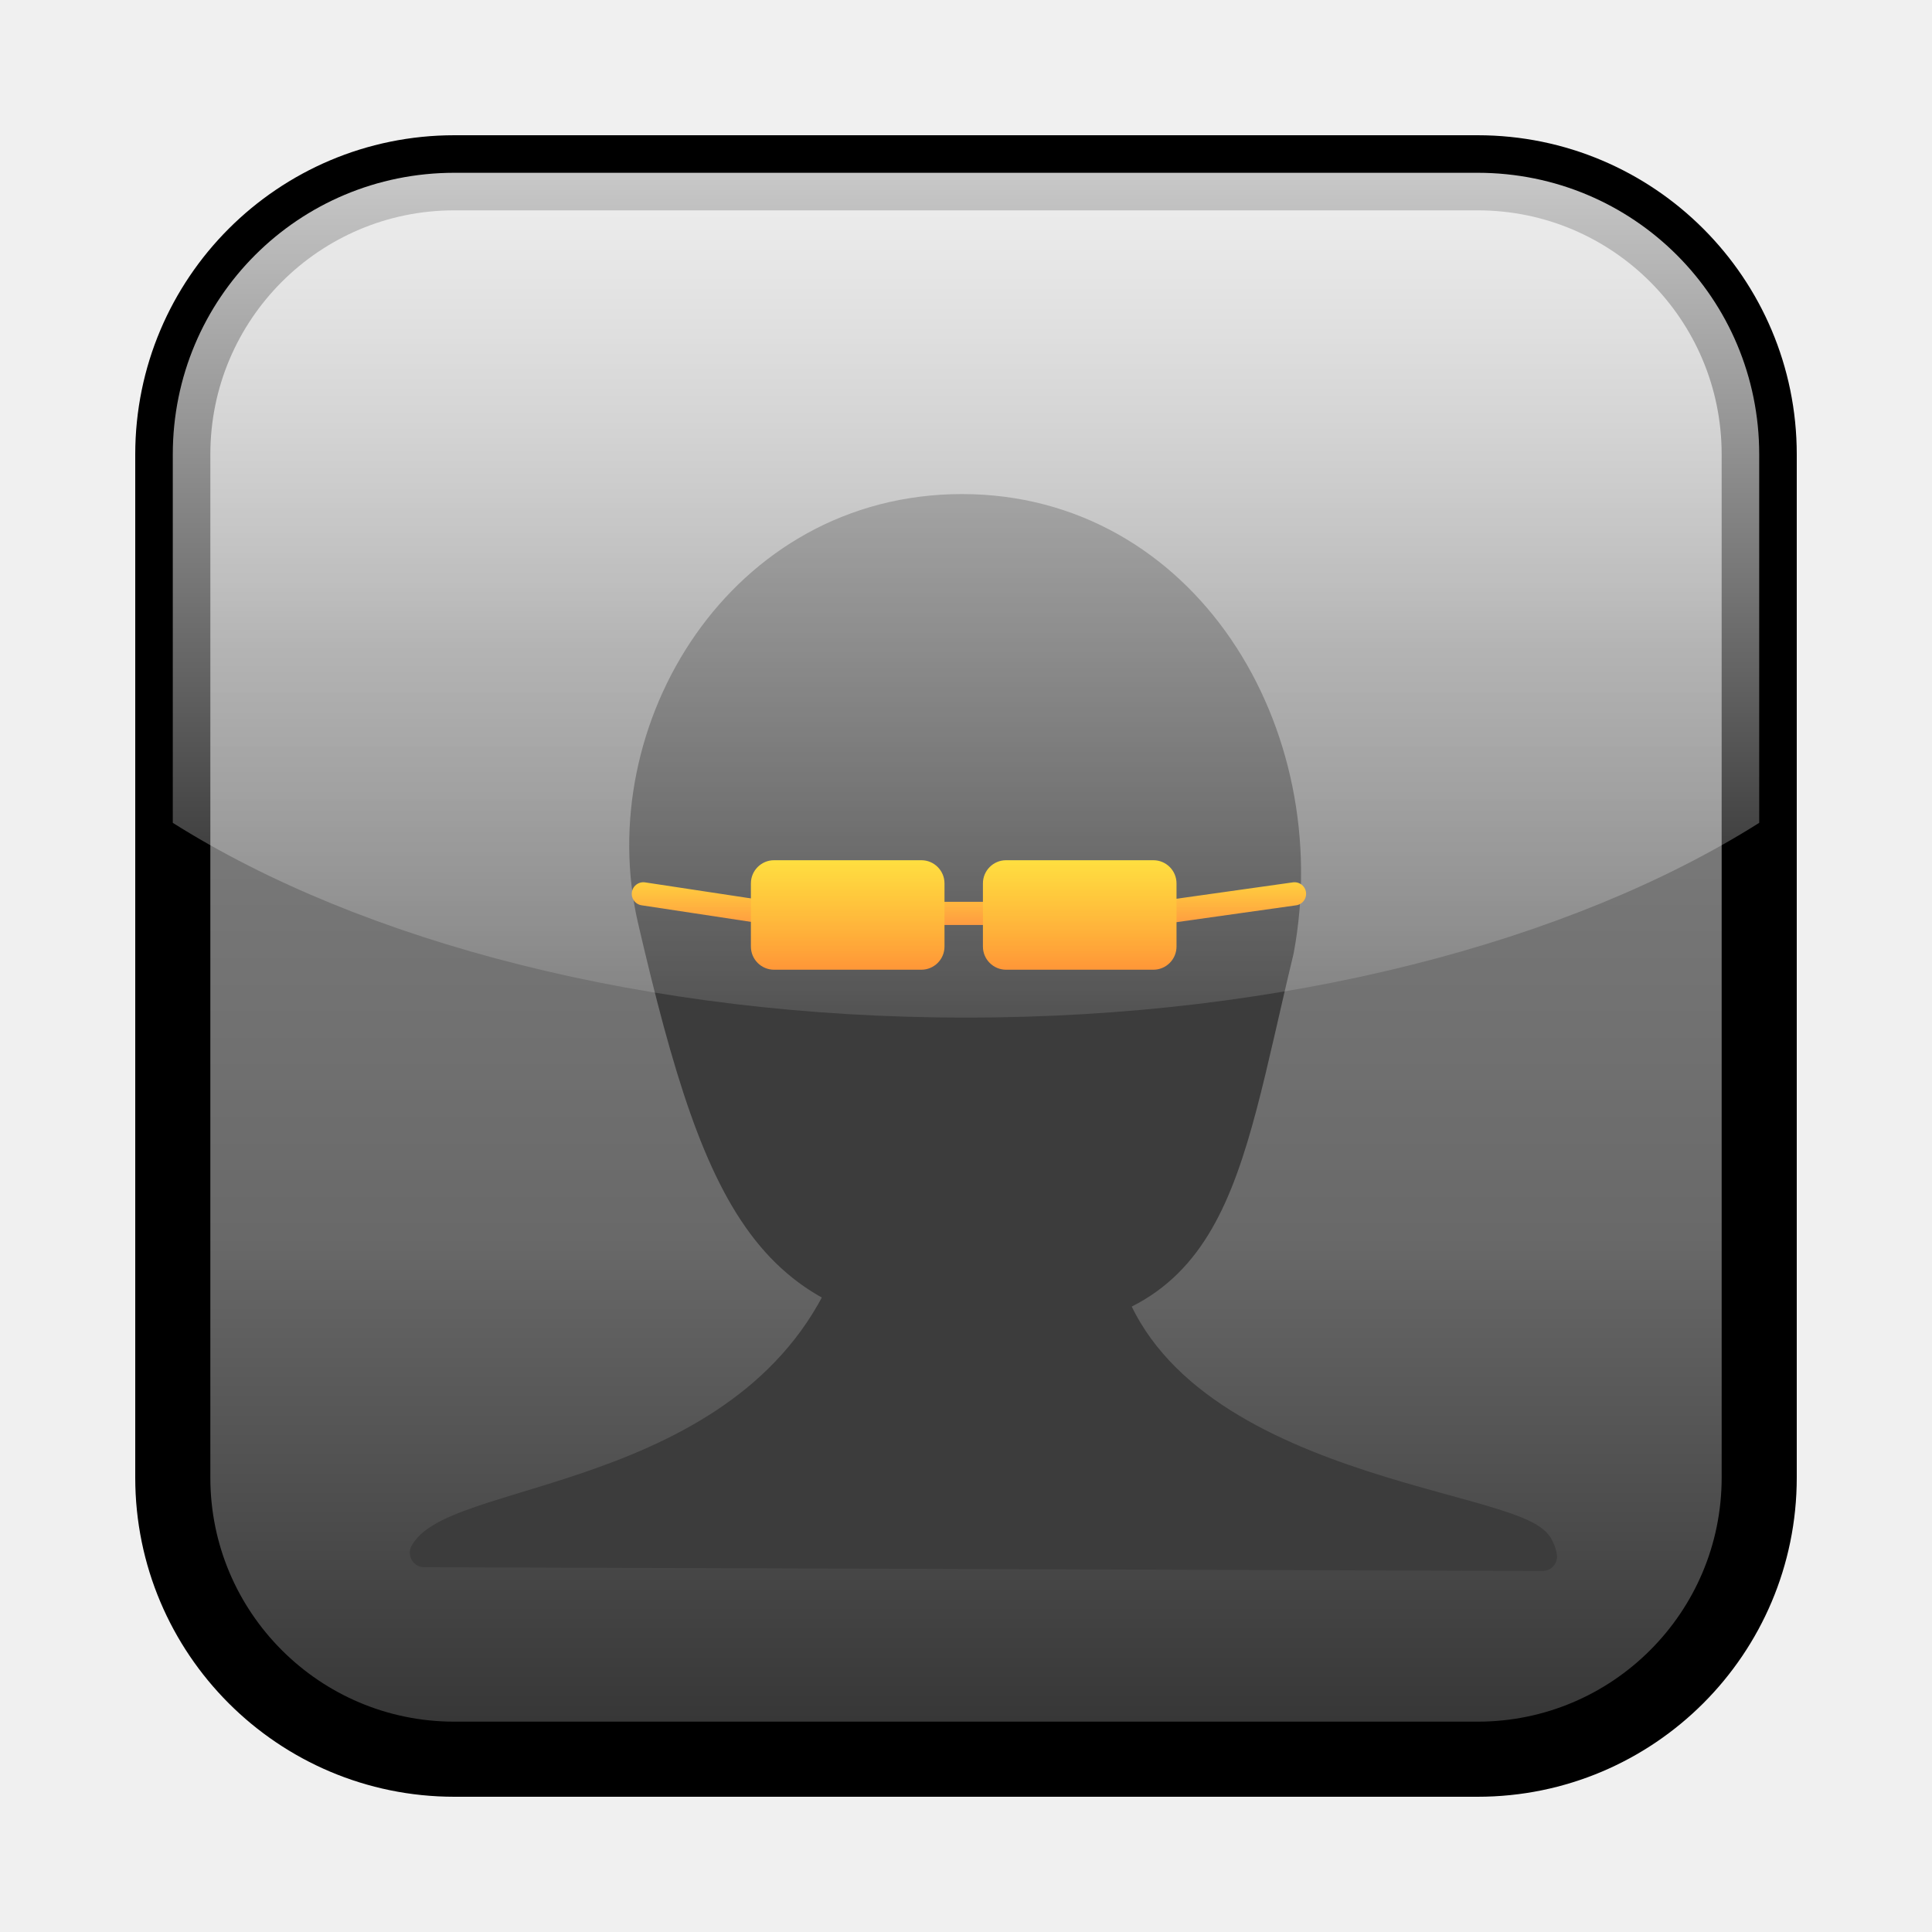
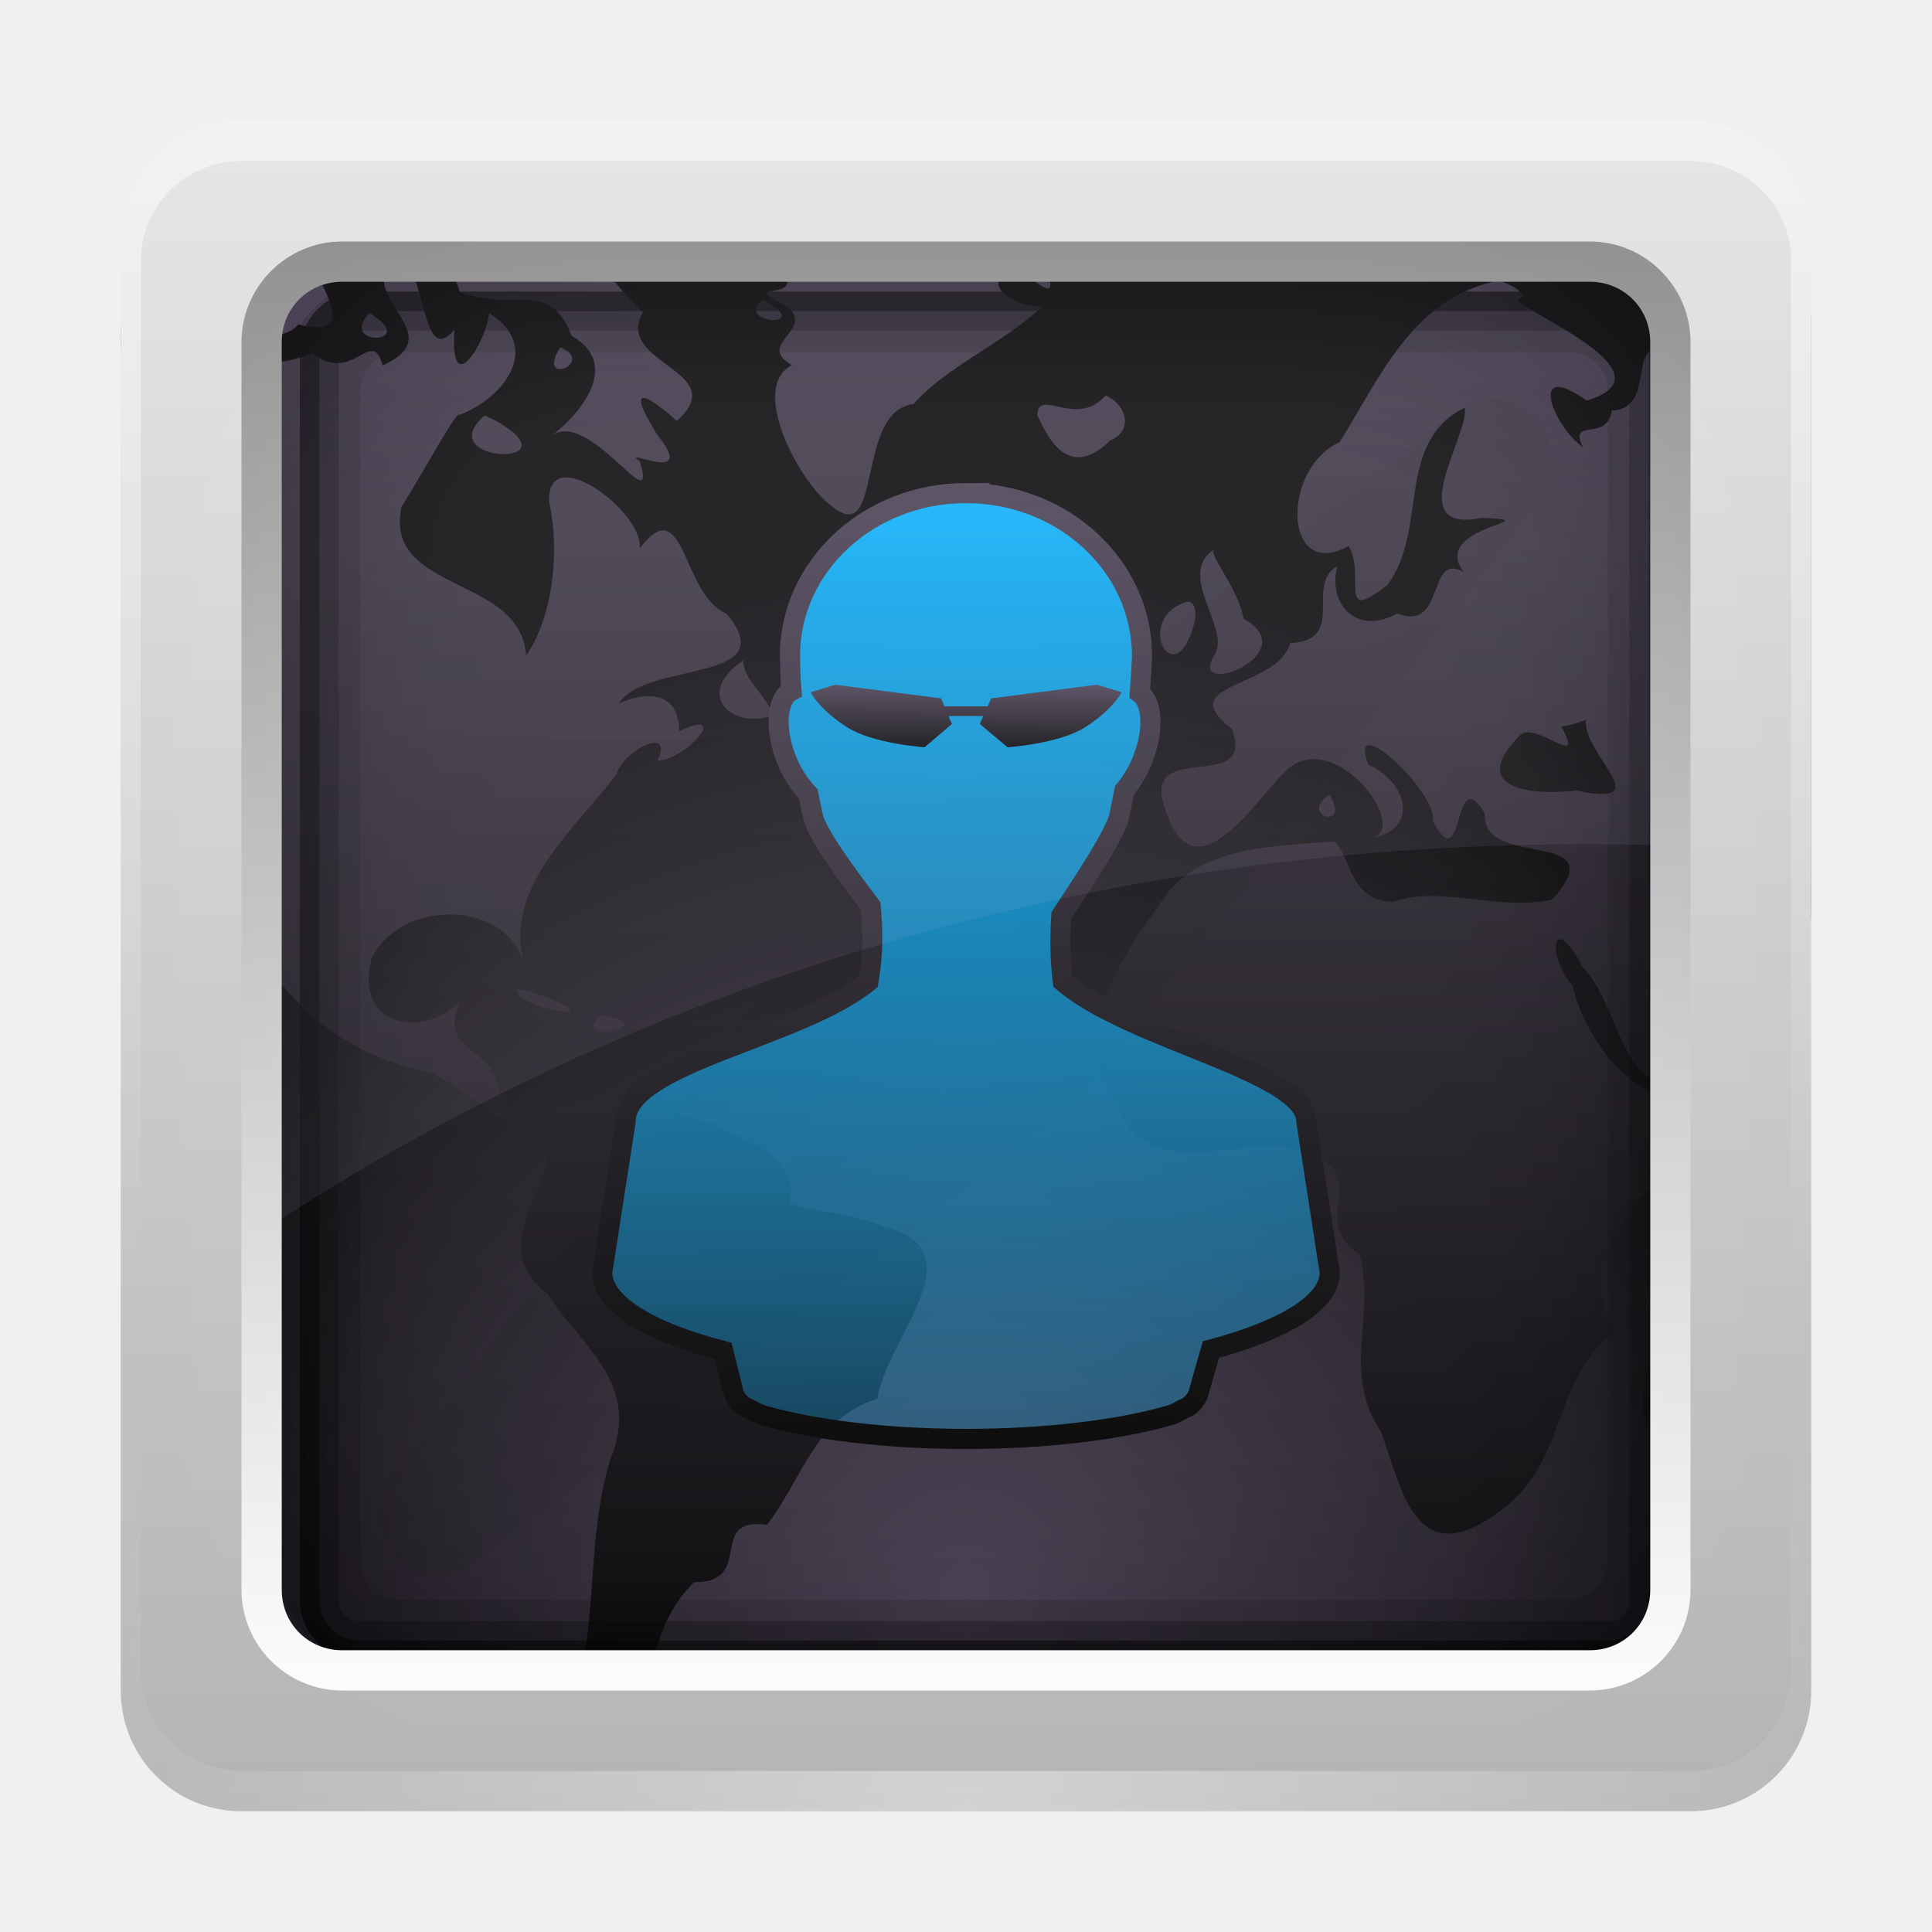
- <svg xmlns="http://www.w3.org/2000/svg" xmlns:xlink="http://www.w3.org/1999/xlink" version="1.0" width="250" height="250" id="svg2">
-   <defs id="defs4">
+ <svg xmlns="http://www.w3.org/2000/svg" xmlns:xlink="http://www.w3.org/1999/xlink" version="1.0" width="96" height="96" id="svg2408">
+   <defs id="defs2410">
+     <linearGradient id="linearGradient4145">
+       <stop style="stop-color:#00b1ff;stop-opacity:1;" offset="0" id="stop4147" />
+       <stop style="stop-color:#00b1ff;stop-opacity:0;" offset="1" id="stop4149" />
+     </linearGradient>
+     <linearGradient id="linearGradient3224">
+       <stop id="stop3226" style="stop-color:#42394b;stop-opacity:1" offset="0" />
+       <stop id="stop3228" style="stop-color:#000000;stop-opacity:1" offset="1" />
+     </linearGradient>
+     <linearGradient id="linearGradient3465">
+       <stop id="stop3467" style="stop-color:#919191;stop-opacity:1" offset="0" />
+       <stop id="stop3469" style="stop-color:#fdfdfd;stop-opacity:1" offset="1" />
+     </linearGradient>
+     <linearGradient id="linearGradient3187">
+       <stop id="stop3189" style="stop-color:#b4b4b4;stop-opacity:1" offset="0" />
+       <stop id="stop3191" style="stop-color:#e6e6e6;stop-opacity:1" offset="1" />
+     </linearGradient>
+     <linearGradient x1="45.448" y1="92.54" x2="45.448" y2="7.017" id="ButtonShadow" gradientUnits="userSpaceOnUse" gradientTransform="scale(1.005865,0.994169)">
+       <stop id="stop3750" style="stop-color:#000000;stop-opacity:1" offset="0" />
+       <stop id="stop3752" style="stop-color:#000000;stop-opacity:0.588" offset="1" />
+     </linearGradient>
+     <linearGradient id="linearGradient3737">
+       <stop id="stop3739" style="stop-color:#ffffff;stop-opacity:1" offset="0" />
+       <stop id="stop3741" style="stop-color:#ffffff;stop-opacity:0" offset="1" />
+     </linearGradient>
+     <filter color-interpolation-filters="sRGB" id="filter3174">
+       <feGaussianBlur id="feGaussianBlur3176" stdDeviation="1.71" />
+     </filter>
+     <linearGradient x1="36.357" y1="6" x2="36.357" y2="63.893" id="linearGradient3188" xlink:href="#linearGradient3737" gradientUnits="userSpaceOnUse" />
+     <linearGradient x1="48" y1="90" x2="48" y2="5.988" id="linearGradient3427" xlink:href="#linearGradient3187" gradientUnits="userSpaceOnUse" />
+     <radialGradient cx="47.098" cy="78.287" r="38.957" fx="47.098" fy="78.287" id="radialGradient3205" xlink:href="#linearGradient3224" gradientUnits="userSpaceOnUse" gradientTransform="matrix(1.383005,-1.0350102e-8,0,1.312393,-18.03892,-24.21873)" />
+     <linearGradient x1="43.179" y1="13" x2="43.179" y2="83.295" id="linearGradient3279" xlink:href="#linearGradient3465" gradientUnits="userSpaceOnUse" gradientTransform="matrix(1.029412,0,0,1.029412,-1.411765,-1.411765)" />
+     <linearGradient id="linearGradient3737-7">
+       <stop id="stop3739-2" style="stop-color:#ffffff;stop-opacity:1;" offset="0" />
+       <stop id="stop3741-7" style="stop-color:#ffffff;stop-opacity:0" offset="1" />
+     </linearGradient>
+     <radialGradient cx="48" cy="90.172" r="42" fx="48" fy="90.172" id="radialGradient2874" xlink:href="#linearGradient3737-7" gradientUnits="userSpaceOnUse" gradientTransform="matrix(1.157313,0,0,0.9959077,-7.551021,0.1971319)" />
+     <linearGradient id="linearGradient3737-4">
+       <stop id="stop3739-8" style="stop-color:#ffffff;stop-opacity:1" offset="0" />
+       <stop id="stop3741-71" style="stop-color:#ffffff;stop-opacity:0" offset="1" />
+     </linearGradient>
+     <clipPath id="clipPath3613">
+       <rect width="84" height="84" rx="6" ry="6" x="6" y="6" id="rect3615" style="fill:#ffffff;fill-opacity:1;fill-rule:nonzero;stroke:none" />
+     </clipPath>
+     <filter x="-0.192" y="-0.192" width="1.384" height="1.384" color-interpolation-filters="sRGB" id="filter3794">
+       <feGaussianBlur id="feGaussianBlur3796" stdDeviation="5.28" />
+     </filter>
+     <linearGradient x1="48" y1="20.221" x2="48" y2="138.661" id="linearGradient2908" xlink:href="#linearGradient3737-4" gradientUnits="userSpaceOnUse" />
+     <linearGradient x1="45.448" y1="92.54" x2="45.448" y2="7.017" id="ButtonShadow-0" gradientUnits="userSpaceOnUse" gradientTransform="matrix(1.005865,0,0,0.994169,100,0)">
+       <stop id="stop3750-8" style="stop-color:#000000;stop-opacity:1" offset="0" />
+       <stop id="stop3752-5" style="stop-color:#000000;stop-opacity:0.588" offset="1" />
+     </linearGradient>
+     <linearGradient x1="32.251" y1="6.132" x2="32.251" y2="90.239" id="linearGradient3780" xlink:href="#ButtonShadow-0" gradientUnits="userSpaceOnUse" gradientTransform="matrix(1.02381,0,0,1.011905,-1.142857,-98.07143)" />
+     <linearGradient x1="32.251" y1="6.132" x2="32.251" y2="90.239" id="linearGradient3772" xlink:href="#ButtonShadow-0" gradientUnits="userSpaceOnUse" gradientTransform="matrix(1.02381,0,0,1.011905,-1.142857,-98.07143)" />
+     <linearGradient x1="32.251" y1="6.132" x2="32.251" y2="90.239" id="linearGradient3725" xlink:href="#ButtonShadow-0" gradientUnits="userSpaceOnUse" gradientTransform="matrix(1.02381,0,0,1.011905,-1.142857,-98.07143)" />
+     <linearGradient x1="32.251" y1="6.132" x2="32.251" y2="90.239" id="linearGradient3721" xlink:href="#ButtonShadow-0" gradientUnits="userSpaceOnUse" gradientTransform="translate(0,-97)" />
+     <linearGradient x1="32.251" y1="6.132" x2="32.251" y2="90.239" id="linearGradient3224-3" xlink:href="#ButtonShadow-0" gradientUnits="userSpaceOnUse" gradientTransform="matrix(1.02381,0,0,1.011905,-1.142857,-98.07143)" />
+     <linearGradient xlink:href="#linearGradient3737-4" id="linearGradient3053" gradientUnits="userSpaceOnUse" x1="48" y1="20.221" x2="48" y2="138.661" />
    <linearGradient id="linearGradient3304">
      <stop id="stop3306" style="stop-color:#ff8313;stop-opacity:1" offset="0" />
      <stop id="stop3308" style="stop-color:#ffe400;stop-opacity:1" offset="1" />
    </linearGradient>
-     <linearGradient id="linearGradient3284">
-       <stop id="stop3286" style="stop-color:#ffffff;stop-opacity:0.784" offset="0" />
-       <stop id="stop3288" style="stop-color:#ffffff;stop-opacity:0.118" offset="1" />
+     <linearGradient xlink:href="#linearGradient3304" id="linearGradient3023" gradientUnits="userSpaceOnUse" gradientTransform="matrix(1.214689,0,0,1.214689,-90,-246.6949)" x1="143.75" y1="334.5" x2="143.75" y2="276" />
+     <linearGradient id="linearGradient3045">
+       <stop id="stop3047" style="stop-color:#ff8313;stop-opacity:1" offset="0" />
+       <stop id="stop3049" style="stop-color:#ffe400;stop-opacity:1" offset="1" />
    </linearGradient>
-     <linearGradient id="linearGradient3170">
-       <stop id="stop3172" style="stop-color:#323232;stop-opacity:1" offset="0" />
-       <stop id="stop3216" style="stop-color:#696969;stop-opacity:1" offset="0.33" />
-       <stop id="stop3218" style="stop-color:#7f7f7f;stop-opacity:1" offset="0.692" />
-       <stop id="stop3212" style="stop-color:#b4b4b4;stop-opacity:1" offset="1" />
+     <linearGradient xlink:href="#linearGradient3224" id="linearGradient3934" x1="51.244" y1="6.95" x2="51.244" y2="120.35" gradientUnits="userSpaceOnUse" />
+     <linearGradient xlink:href="#linearGradient3224" id="linearGradient3944" gradientUnits="userSpaceOnUse" x1="50.044" y1="12.35" x2="48.844" y2="120.05" />
+     <linearGradient xlink:href="#linearGradient3224" id="linearGradient3948" gradientUnits="userSpaceOnUse" x1="50.044" y1="12.35" x2="48.844" y2="120.05" />
+     <radialGradient cx="47.098" cy="78.287" r="38.957" fx="47.098" fy="78.287" id="radialGradient3205-1" xlink:href="#linearGradient3224-6" gradientUnits="userSpaceOnUse" gradientTransform="matrix(1.383005,-1.0350102e-8,0,1.312393,-18.03892,-24.21873)" />
+     <linearGradient id="linearGradient3224-6">
+       <stop id="stop3226-2" style="stop-color:#42394b;stop-opacity:1" offset="0" />
+       <stop id="stop3228-1" style="stop-color:#000000;stop-opacity:1" offset="1" />
    </linearGradient>
-     <linearGradient x1="325.5" y1="45" x2="325.5" y2="135" id="linearGradient3191" xlink:href="#linearGradient3284" gradientUnits="userSpaceOnUse" gradientTransform="matrix(1.214689,0,0,1.214689,-270.3814,-32.30227)" />
-     <linearGradient x1="322" y1="215" x2="322" y2="43.264" id="linearGradient3194" xlink:href="#linearGradient3170" gradientUnits="userSpaceOnUse" gradientTransform="matrix(1.214689,0,0,1.214689,-270.3814,-32.30227)" />
-     <linearGradient x1="116.903" y1="129.555" x2="116.903" y2="107.034" id="linearGradient8489" xlink:href="#linearGradient3304" gradientUnits="userSpaceOnUse" gradientTransform="matrix(0.7983871,0,0,0.7466666,17.77173,28.74764)" />
-     <linearGradient x1="116.903" y1="129.555" x2="116.903" y2="107.034" id="linearGradient8493" xlink:href="#linearGradient3304" gradientUnits="userSpaceOnUse" gradientTransform="matrix(0.7983871,0,0,0.7466666,47.79602,28.74764)" />
-     <linearGradient x1="124.873" y1="119.692" x2="124.873" y2="111.126" id="linearGradient8546" xlink:href="#linearGradient3304" gradientUnits="userSpaceOnUse" />
+     <linearGradient x1="48" y1="90" x2="48" y2="5.988" id="linearGradient3427-0" xlink:href="#linearGradient3187-5" gradientUnits="userSpaceOnUse" />
+     <linearGradient id="linearGradient3187-5">
+       <stop id="stop3189-3" style="stop-color:#b4b4b4;stop-opacity:1" offset="0" />
+       <stop id="stop3191-2" style="stop-color:#e6e6e6;stop-opacity:1" offset="1" />
+     </linearGradient>
+     <linearGradient x1="36.357" y1="6" x2="36.357" y2="63.893" id="linearGradient3188-1" xlink:href="#linearGradient3737-9" gradientUnits="userSpaceOnUse" />
+     <linearGradient id="linearGradient3737-9">
+       <stop id="stop3739-7" style="stop-color:#ffffff;stop-opacity:1" offset="0" />
+       <stop id="stop3741-6" style="stop-color:#ffffff;stop-opacity:0" offset="1" />
+     </linearGradient>
+     <linearGradient x1="43.179" y1="13" x2="43.179" y2="83.295" id="linearGradient3279-8" xlink:href="#linearGradient3465-2" gradientUnits="userSpaceOnUse" gradientTransform="matrix(1.029412,0,0,1.029412,-1.411765,-1.411765)" />
+     <linearGradient id="linearGradient3465-2">
+       <stop id="stop3467-0" style="stop-color:#919191;stop-opacity:1" offset="0" />
+       <stop id="stop3469-6" style="stop-color:#fdfdfd;stop-opacity:1" offset="1" />
+     </linearGradient>
+     <radialGradient cx="48" cy="90.172" r="42" fx="48" fy="90.172" id="radialGradient2874-4" xlink:href="#linearGradient3737-7-3" gradientUnits="userSpaceOnUse" gradientTransform="matrix(1.157313,0,0,0.9959077,-7.551021,0.1971319)" />
+     <linearGradient id="linearGradient3737-7-3">
+       <stop id="stop3739-2-3" style="stop-color:#ffffff;stop-opacity:1" offset="0" />
+       <stop id="stop3741-7-6" style="stop-color:#ffffff;stop-opacity:0" offset="1" />
+     </linearGradient>
+     <linearGradient x1="48" y1="20.221" x2="48" y2="138.661" id="linearGradient2908-9" xlink:href="#linearGradient3737-4-0" gradientUnits="userSpaceOnUse" />
+     <linearGradient id="linearGradient3737-4-0">
+       <stop id="stop3739-8-4" style="stop-color:#ffffff;stop-opacity:1" offset="0" />
+       <stop id="stop3741-71-8" style="stop-color:#ffffff;stop-opacity:0" offset="1" />
+     </linearGradient>
+     <clipPath id="clipPath3613-5">
+       <rect width="84" height="84" rx="6" ry="6" x="6" y="6" id="rect3615-1" style="fill:#ffffff;fill-opacity:1;fill-rule:nonzero;stroke:none" />
+     </clipPath>
+     <filter x="-0.192" y="-0.192" width="1.384" height="1.384" color-interpolation-filters="sRGB" id="filter3794-2">
+       <feGaussianBlur id="feGaussianBlur3796-9" stdDeviation="5.28" />
+     </filter>
+     <linearGradient xlink:href="#linearGradient3187-5" id="linearGradient4094" gradientUnits="userSpaceOnUse" x1="48" y1="90" x2="48" y2="5.988" />
+     <linearGradient xlink:href="#linearGradient3737-9" id="linearGradient4096" gradientUnits="userSpaceOnUse" x1="36.357" y1="6" x2="36.357" y2="63.893" />
+     <linearGradient xlink:href="#linearGradient3465-2" id="linearGradient4098" gradientUnits="userSpaceOnUse" gradientTransform="matrix(1.029412,0,0,1.029412,-1.411765,-1.411765)" x1="43.179" y1="13" x2="43.179" y2="83.295" />
+     <radialGradient xlink:href="#linearGradient3737-7-3" id="radialGradient4100" gradientUnits="userSpaceOnUse" gradientTransform="matrix(1.157313,0,0,0.9959077,-7.551021,0.1971319)" cx="48" cy="90.172" fx="48" fy="90.172" r="42" />
+     <linearGradient xlink:href="#linearGradient3737-4-0" id="linearGradient4102" gradientUnits="userSpaceOnUse" x1="48" y1="20.221" x2="48" y2="138.661" />
+     <radialGradient xlink:href="#linearGradient3224-6" id="radialGradient4113" gradientUnits="userSpaceOnUse" gradientTransform="matrix(1.383005,-1.0350102e-8,0,1.312393,-17.14061,-23.7292)" cx="47.098" cy="78.287" fx="47.098" fy="78.287" r="38.957" />
+     <linearGradient xlink:href="#linearGradient4145" id="linearGradient4151" x1="51.238" y1="34.85" x2="51.544" y2="132.65" gradientUnits="userSpaceOnUse" />
+     <linearGradient x1="59" y1="40" x2="69" y2="40" id="linearGradient4578" xlink:href="#linearGradient5932-3-2-4" gradientUnits="userSpaceOnUse" />
+     <linearGradient id="linearGradient5932-3-2-4">
+       <stop id="stop5934-3-2-9" style="stop-color:#ff7c53;stop-opacity:1" offset="0" />
+       <stop id="stop5940-1-4-5" style="stop-color:#f21919;stop-opacity:1" offset="0.5" />
+       <stop id="stop5942-5-4-7" style="stop-color:#db1414;stop-opacity:1" offset="0.5" />
+       <stop id="stop5936-2-5-0" style="stop-color:#9b1818;stop-opacity:1" offset="1" />
+     </linearGradient>
+     <linearGradient x1="59" y1="88" x2="69" y2="88" id="linearGradient4580" xlink:href="#linearGradient5944-6-9-3" gradientUnits="userSpaceOnUse" />
+     <linearGradient id="linearGradient5944-6-9-3">
+       <stop id="stop5946-9-5-0" style="stop-color:#f0f0f0;stop-opacity:1" offset="0" />
+       <stop id="stop5952-4-9-7" style="stop-color:#e6e6e6;stop-opacity:1" offset="0.5" />
+       <stop id="stop5954-4-7-2" style="stop-color:#d2d2d2;stop-opacity:1" offset="0.5" />
+       <stop id="stop5948-6-2-1" style="stop-color:#bebebe;stop-opacity:1" offset="1" />
+     </linearGradient>
+     <radialGradient cx="63.335" cy="63.28" r="1.74" fx="63.335" fy="63.28" id="radialGradient4582" xlink:href="#linearGradient5960-0-4-4" gradientUnits="userSpaceOnUse" gradientTransform="matrix(0.644005,-1.4508695e-6,1.4508659e-6,0.6440034,22.6991,22.75571)" />
+     <linearGradient id="linearGradient5960-0-4-4">
+       <stop id="stop5962-7-7-5" style="stop-color:#c1c1c1;stop-opacity:1" offset="0" />
+       <stop id="stop5964-4-1-8" style="stop-color:#3f3f3f;stop-opacity:1" offset="1" />
+     </linearGradient>
+     <linearGradient xlink:href="#linearGradient4145" id="linearGradient4231" gradientUnits="userSpaceOnUse" x1="51.238" y1="34.85" x2="51.544" y2="132.65" />
+     <linearGradient xlink:href="#linearGradient4145" id="linearGradient4233" gradientUnits="userSpaceOnUse" x1="51.238" y1="34.85" x2="51.544" y2="132.65" />
+     <radialGradient cx="63.98" cy="61.949" r="58.02" fx="63.98" fy="61.949" id="radialGradient4197" xlink:href="#linearGradient5226-7" gradientUnits="userSpaceOnUse" gradientTransform="matrix(1.090012,0,0,0.8408658,79.661,80.49175)" />
+     <linearGradient id="linearGradient5226-7">
+       <stop id="stop5228-2" style="stop-color:#227395;stop-opacity:1" offset="0" />
+       <stop id="stop5230-4" style="stop-color:#44a2c9;stop-opacity:1" offset="1" />
+     </linearGradient>
+     <linearGradient xlink:href="#linearGradient3224" id="linearGradient5311" x1="218.4" y1="27.9" x2="218.7" y2="109.8" gradientUnits="userSpaceOnUse" gradientTransform="translate(-169.2,-20.7)" />
+     <linearGradient id="linearGradient3304-5">
+       <stop id="stop3306-1" style="stop-color:#ff8313;stop-opacity:1" offset="0" />
+       <stop id="stop3308-2" style="stop-color:#ffe400;stop-opacity:1" offset="1" />
+     </linearGradient>
+     <linearGradient xlink:href="#linearGradient3224" id="linearGradient5366" x1="151.651" y1="141.48" x2="171.294" y2="141.48" gradientUnits="userSpaceOnUse" />
+     <linearGradient xlink:href="#linearGradient3224-6-4" id="linearGradient5544" x1="145.3" y1="22.8" x2="146" y2="75.9" gradientUnits="userSpaceOnUse" gradientTransform="matrix(0.4615385,0,0,0.4615385,-18.87692,21.25384)" />
+     <linearGradient id="linearGradient3224-6-4">
+       <stop id="stop3226-2-4" style="stop-color:#42394b;stop-opacity:1" offset="0" />
+       <stop id="stop3228-1-6" style="stop-color:#000000;stop-opacity:1" offset="1" />
+     </linearGradient>
+     <linearGradient x1="125.756" y1="191.902" x2="125.756" y2="59.461" id="linearGradient3657" xlink:href="#linearGradient3870" gradientUnits="userSpaceOnUse" />
+     <linearGradient id="linearGradient3870">
+       <stop id="stop3872" style="stop-color:#ff8313;stop-opacity:1" offset="0" />
+       <stop id="stop3874" style="stop-color:#ffe400;stop-opacity:1" offset="1" />
+     </linearGradient>
+     <linearGradient gradientTransform="matrix(0.3593377,0,0,0.3593377,2.811217,2.837924)" y2="266.926" x2="99.457" y1="59.992" x1="99.04" gradientUnits="userSpaceOnUse" id="linearGradient3053-3" xlink:href="#linearGradient4145" />
+     <linearGradient xlink:href="#linearGradient3224" id="linearGradient5443" x1="172.508" y1="-1.776" x2="172.358" y2="45.924" gradientUnits="userSpaceOnUse" gradientTransform="translate(-115.6578,25.7759)" />
+     <linearGradient xlink:href="#linearGradient3224" id="linearGradient5518" x1="160.25" y1="24.175" x2="160.804" y2="72.25" gradientUnits="userSpaceOnUse" />
+     <linearGradient xlink:href="#linearGradient4145" id="linearGradient5526" x1="166.7" y1="24.325" x2="166.954" y2="90.925" gradientUnits="userSpaceOnUse" />
+     <linearGradient xlink:href="#linearGradient3224" id="linearGradient5534" x1="160.47" y1="34.478" x2="160.445" y2="37.553" gradientUnits="userSpaceOnUse" />
+     <linearGradient xlink:href="#linearGradient4145" id="linearGradient5540" gradientUnits="userSpaceOnUse" x1="166.7" y1="24.325" x2="166.954" y2="90.925" />
+     <linearGradient xlink:href="#linearGradient3224" id="linearGradient5542" gradientUnits="userSpaceOnUse" x1="160.25" y1="24.175" x2="160.804" y2="72.25" />
+     <linearGradient xlink:href="#linearGradient3224" id="linearGradient5545" gradientUnits="userSpaceOnUse" x1="160.47" y1="34.478" x2="160.445" y2="37.553" />
  </defs>
-   <rect width="205.282" height="205.282" rx="36.441" ry="36.441" x="22.359" y="22.359" id="rect3168" style="fill:url(#linearGradient3194);fill-opacity:1;stroke:#000000;stroke-width:9.718;stroke-linejoin:round;stroke-miterlimit:4;stroke-dasharray:none;stroke-opacity:1" />
-   <path d="M 165.561,122.987 C 158.331,152.962 157.416,170.637 128.756,170.637 C 100.095,170.637 93.349,157.596 84.392,119.044 C 78.671,94.422 95.823,65.807 124.484,65.807 C 153.144,65.807 170.819,94.655 165.561,122.987 z" id="path8365" style="fill:#3c3c3c;fill-opacity:1;stroke:#3c3c3c;stroke-width:3.75;stroke-linecap:round;stroke-linejoin:round;stroke-miterlimit:4;stroke-dasharray:none;stroke-dashoffset:8;stroke-opacity:1" />
-   <path d="M 142.191,161.688 L 110.566,162.969 C 99.487,194.345 59.205,193.284 54.903,200.922 L 199.606,201.41 C 199.453,200.731 199.475,200.813 199.14,200.106 C 196.357,194.24 147.197,193.064 142.191,161.688 z" id="rect8401" style="fill:#3c3c3c;fill-opacity:1;stroke:#3c3c3c;stroke-width:3.75;stroke-linecap:round;stroke-linejoin:round;stroke-miterlimit:4;stroke-dashoffset:8;stroke-opacity:1" />
-   <path d="M 83.249,115.662 L 99.949,118.192 L 149.545,118.192 L 167.51,115.662" id="path8538" style="fill:none;fill-rule:evenodd;stroke:url(#linearGradient8546);stroke-width:3;stroke-linecap:round;stroke-linejoin:miter;stroke-miterlimit:4;stroke-dasharray:none;stroke-opacity:1" />
-   <rect width="25.051" height="14.17" rx="3" x="97.166" y="111.312" id="rect8473" style="opacity:1;fill:url(#linearGradient8489);fill-opacity:1;stroke:none;stroke-width:2.579;stroke-linecap:round;stroke-linejoin:round;stroke-miterlimit:4;stroke-dasharray:none;stroke-dashoffset:8;stroke-opacity:1" />
-   <rect width="25.051" height="14.17" rx="3" x="127.19" y="111.312" id="rect8491" style="opacity:1;fill:url(#linearGradient8493);fill-opacity:1;stroke:none;stroke-width:2.579;stroke-linecap:round;stroke-linejoin:round;stroke-miterlimit:4;stroke-dasharray:none;stroke-dashoffset:8;stroke-opacity:1" />
-   <path d="M 58.799,22.359 C 38.611,22.359 22.359,38.611 22.359,58.799 L 22.359,106.476 C 46.761,121.866 83.701,131.681 125,131.681 C 166.299,131.681 203.239,121.866 227.641,106.476 L 227.641,58.799 C 227.641,38.611 211.389,22.359 191.201,22.359 L 58.799,22.359 z" id="rect3404" style="fill:url(#linearGradient3191);fill-opacity:1;stroke:none;stroke-width:8;stroke-linejoin:round;stroke-miterlimit:4;stroke-dasharray:none;stroke-opacity:1" />
+   <rect style="fill:url(#radialGradient4113);fill-opacity:1;stroke:none" id="rect3461-7" y="8.744" x="9.039" ry="6.173" rx="5.853" height="78.516" width="77.915" />
+   <path d="m 36.274,7.499 c 1.65,2.217 0.113,5.918 2.601,5.882 1.212,1.714 -2.415,0.511 0.204,1.832 1.506,1.187 -1.593,1.865 0.272,2.929 -2.15,1.11 0.348,5.804 1.945,6.979 2.628,2.213 1.162,-4.686 4.095,-5.045 1.593,-1.82 4.392,-2.988 6.379,-4.818 -1.942,-0.158 -3.076,-1.367 -1.237,-2.116 3.385,3.47 0.849,-1.644 -1.025,-2.453 1.813,-0.577 3.577,-0.154 3.325,-1.651 1.916,-1.403 -1.842,-1.855 -3.184,-1.538 -4.458,0 -8.917,0 -13.375,0 z m -27.802,1.448 c -2.45,0.698 -2.621,6.555 -0.158,3.303 0.604,-1.335 3.397,-2.945 0.158,-3.303 z m 11.446,0.204 c -1.412,2.215 0.205,3.991 1.38,1.289 0.832,-1.128 -0.618,-1.248 -1.38,-1.289 z m 3.529,0.498 c -2.729,1.265 -0.673,4.216 -0.605,4.872 2.875,0.995 4.473,-0.65 5.561,2.161 2.735,1.577 -0.054,4.317 -1.081,5.031 1.849,-1.611 5.404,4.38 4.472,1.215 -1.112,-0.812 2.985,1.305 0.86,-1.335 -1.956,-3.153 0.155,-1.411 0.98,-0.676 2.805,-2.516 -3.174,-2.82 -1.681,-5.41 -1.308,-1.06 -3.023,-4.269 -5.339,-3.642 -1.55,2.006 -0.214,-4.37 -2.489,-1.18 -0.118,1.783 -0.043,4.046 -0.706,0.957 -0.444,-0.541 0.764,-1.798 0.027,-1.994 z m -5.565,0.023 c -1.832,0.611 -1.733,3.086 0.519,3.352 0.771,-0.88 0.306,-3.185 -0.519,-3.352 z m -7.148,0.792 c -2.379,0.564 -1.408,2.483 -0.68,3.023 -2.945,0.738 4.496,0.943 0.793,1.41 -3.081,1.231 2.967,2.681 3.959,1.222 3.804,0.931 0.137,-3.047 -0.197,-5.203 -1.613,-1.731 -0.064,3.992 -1.522,0.184 -0.509,1.131 -2.127,0.167 -2.353,-0.637 z m 75.601,0.249 c -3.192,1.25 1.984,5.966 0.698,1.675 -0.128,-0.518 0.288,-1.887 -0.698,-1.675 z m -66.666,1.9 c -2.294,2.157 2.916,3.94 -0.659,5.547 -0.536,-2.003 -1.458,1.002 -3.503,-0.615 -3.516,1.464 -5.314,-0.763 -8.258,-2.29 -1.768,-0.22 -1.104,1.681 -1.221,3.46 0,4.918 0,9.837 0,14.755 1.733,1.824 0.676,0.805 0,0.302 0.951,3.242 -0.42,7.98 3.331,9.866 0.638,1.183 3.313,6.223 3.436,4.715 -1.341,-1.405 -2.717,-5.617 -0.448,-1.863 2.033,3.569 4.775,5.883 8.78,6.733 2.19,0.745 3.991,3.307 5.917,2.743 1.089,2.872 -3.227,5.63 0.145,8.309 1.761,2.712 4.716,4.49 3.116,8.298 -1.119,3.718 -0.64,7.77 -1.608,11.234 -0.3,2.109 2.938,7.461 2.657,3.175 0.946,-2.978 0.921,-6.256 3.148,-8.365 3.047,0.024 0.582,-3.278 3.607,-2.846 1.846,-2.42 2.38,-5.307 5.495,-6.268 0.372,-2.938 5.179,-7.437 0.213,-8.58 -1.35,-0.665 -4.824,-0.905 -4.559,-1.233 0.538,-2.915 -4.493,-3.745 -6.634,-4.937 -2.811,-1.996 -7.034,3.316 -8.025,-1.261 -0.591,-1.44 -2.751,-1.463 -1.758,-3.685 -1.789,1.78 -5.289,1.239 -4.373,-2.199 1.392,-2.896 6.736,-3.033 7.646,0.45 -1.264,-3.841 2.444,-6.831 4.503,-9.564 0.419,-1.306 2.91,-2.428 2.053,-0.692 1.46,-0.053 3.673,-2.689 1.079,-1.472 -0.037,-2.404 -2.273,-1.72 -2.998,-1.379 1.344,-2.134 8.245,-0.967 5.355,-4.455 -2.239,-0.908 -2.053,-6.204 -4.318,-3.254 0.191,-1.818 -4.61,-5.377 -4.505,-2.328 0.586,2.728 0.107,5.871 -1.14,7.659 -0.26,-3.998 -7.076,-3.114 -6.199,-7.374 1.269,-2.03 2.753,-4.838 2.894,-4.585 2.275,-0.869 4.105,-3.397 1.468,-5.058 -0.141,1.448 -1.983,4.436 -1.724,0.822 -1.706,2.023 -1.316,-3.219 -2.914,-3.763 z m 54.45,1.403 c -3.996,0.978 -5.58,4.796 -7.557,7.958 -2.914,1.314 -2.803,6.958 0.452,5.156 0.871,1.522 -0.61,3.922 1.928,1.931 2.047,-2.71 0.358,-7.093 3.841,-8.802 0.254,1.329 -3.213,6.29 0.837,5.474 3.662,0.138 -2.662,0.365 -0.881,2.705 -1.85,-1.098 -0.889,2.999 -3.304,2.046 -2.092,1.139 -3.464,-0.529 -2.985,-2.355 -1.646,0.961 0.518,3.67 -2.34,3.833 -0.64,2.274 -5.903,1.931 -2.91,4.246 1.329,3.445 -4.952,0.216 -3.169,4.351 1.525,4.088 4.722,-1.355 6.019,-2.406 2.502,-1.942 6.211,3.311 3.959,3.506 2.525,-0.339 2.006,-2.741 -0.017,-3.671 -1.093,-2.835 3.459,1.39 3.207,2.812 1.606,3.008 0.945,-3.08 2.579,-0.385 -0.191,2.843 6.574,0.669 3.344,4.292 -2.777,0.56 -5.51,-0.716 -7.901,0.101 -2.225,-0.02 -2.113,-2.398 -2.924,-2.994 -2.83,0.23 -6.328,0.204 -8.223,2.491 -2.049,2.812 -5.004,6.744 -2.771,10.335 2.235,5.321 7.777,0.276 10.963,3.419 0.947,1.31 -0.821,2.868 1.297,4.287 0.797,3.024 -0.904,5.894 1.052,8.785 1.012,2.718 1.64,6.787 5.406,4.303 3.986,-2.399 2.924,-6.823 6.213,-9.273 -2.602,-5.038 3.184,-7.247 4.627,-11.337 -3.154,0.462 -5.964,-2.684 -6.726,-5.85 -1.325,-1.538 -0.984,-3.805 0.496,-0.916 2.034,1.972 2.078,7.823 5.841,4.813 1.72,-0.72 6.419,-3.466 2.675,-4.715 -2.413,1.748 -5.075,-5.224 -1.532,-1.18 2.576,1.093 4.38,1.745 4.38,-1.88 0,-9.766 0,-19.665 0,-29.497 -0.802,0.82 -2.864,2.335 -3.904,1.329 -1.79,0.249 -4.154,3.734 -3.591,0.366 -1.556,-0.103 -0.279,3.021 -2.417,3.108 -0.215,1.606 -2.16,0.297 -1.429,1.822 -1.501,-1.065 -2.771,-4.427 0.186,-2.317 4.391,-1.318 -2.896,-4.29 -3.458,-5.009 0.945,-0.227 -1.029,-1.212 -1.267,-0.882 z m -36.24,0.882 c -1.462,1.218 2.779,1.448 0,0 z m -19.522,0.656 c -1.635,1.71 2.603,1.572 0,0 z m 9.478,1.697 c -1.238,2.029 1.829,0.749 0,0 z m 27.101,2.398 c -1.449,1.669 -3.362,-0.439 -3.393,0.995 0.263,0.433 1.315,3.527 3.619,1.244 1.237,-0.522 0.75,-1.837 -0.226,-2.24 z m -30.856,0.995 c -2.749,2.401 4.668,2.623 0.582,0.275 l -0.582,-0.275 z m 36.262,6.651 c -1.979,1.291 0.949,4.033 -0.043,5.321 -1.24,2.161 4.608,-0.152 1.485,-1.877 -0.223,-1.482 -1.83,-3.289 -1.442,-3.444 z m -1.335,2.601 c -2.757,0.78 -0.626,4.806 0.351,1.014 0.055,-0.22 0.129,-1.021 -0.351,-1.014 z m -22.079,2.918 c -2.565,1.75 -0.398,3.496 1.482,2.709 -0.386,-1.056 -1.464,-1.721 -1.482,-2.709 z m 48.455,2.941 c 1.28,0.646 -2.346,1.75 -0.05,2.887 1.336,1.572 0.832,4.945 -1.339,2.558 0.403,-2.666 -2.944,-4.657 1.389,-5.445 z m -6.583,0.023 c -0.174,1.713 3.694,4.375 -0.475,3.506 -2.205,0.259 -5.507,-0.067 -2.729,-2.816 0.878,-0.527 3.182,1.819 1.983,-0.374 0.425,-0.027 0.821,-0.188 1.222,-0.317 z m -12.736,3.71 c -1.608,1.036 1.112,1.831 0,0 z m -40.379,9.659 c -0.271,0.905 5.086,1.822 1.389,0.372 l -0.551,-0.194 -0.838,-0.178 z m 4.162,1.289 c -1.625,1.65 3.348,0.493 0,0 z m 54.337,15.134 c -3.531,0.091 -3.061,9.202 -0.6,3.811 0.233,-1.17 1.169,-2.714 0.6,-3.811 z" id="path3522-3" style="fill:url(#linearGradient5311);fill-opacity:1;stroke:none;display:inline" />
+   <path style="opacity:0.05;fill:#000000;fill-opacity:1;fill-rule:evenodd;stroke:none" id="path4654" d="M 73.594,19.875 A 0.987,0.987 0 0 0 73.5,19.906 c -1.862,0.663 -2.986,2.09 -4.156,2.844 a 0.987,0.987 0 0 0 -0.062,0.062 C 60.328,29.679 51.302,36.489 42.375,43.406 a 0.987,0.987 0 0 0 -0.188,0.188 C 34.543,53.605 26.899,63.62 19.25,73.625 a 0.987,0.987 0 0 0 -0.062,0.062 c -1.493,2.413 1.377,5.583 3.906,4.25 A 0.987,0.987 0 0 0 23.188,77.875 c 4.295,-3.099 8.479,-6.431 12.688,-9.594 5.909,-4.542 11.864,-9.03 17.75,-13.625 a 0.987,0.987 0 0 0 0.188,-0.188 C 61.454,44.423 69.179,34.43 76.781,24.344 A 0.987,0.987 0 0 0 76.875,24.188 c 1.064,-2.144 -0.821,-4.645 -3.156,-4.312 a 0.987,0.987 0 0 0 -0.125,0 z" />
+   <path style="opacity:0.6;color:#000000;fill:#000000;fill-opacity:1;fill-rule:nonzero;stroke:none;stroke-width:1;marker:none;visibility:visible;display:inline;overflow:visible;enable-background:accumulate" id="rect3977-9" d="m 17.898,14.49 c -1.662,0 -3,1.338 -3,3 l 0,62 c 0,1.662 1.338,3 3,3 l 62,0 c 1.662,0 3,-1.338 3,-3 l 0,-62 c 0,-1.662 -1.338,-3 -3,-3 l -62,0 z m 0,0.969 62,0 c 1.14,0 2.031,0.891 2.031,2.031 l 0,62 c 0,1.14 -0.891,2.031 -2.031,2.031 l -62,0 c -1.14,0 -2.031,-0.891 -2.031,-2.031 l 0,-62 c 0,-1.14 0.891,-2.031 2.031,-2.031 z" />
+   <g id="layer2" style="display:none">
+     <rect width="86" height="85" rx="6" ry="6" x="5" y="7" id="rect3745" style="opacity:0.9;fill:url(#ButtonShadow);fill-opacity:1;fill-rule:nonzero;stroke:none;filter:url(#filter3174)" />
+   </g>
+   <path style="font-size:medium;font-style:normal;font-variant:normal;font-weight:normal;font-stretch:normal;text-indent:0;text-align:start;text-decoration:none;line-height:normal;letter-spacing:normal;word-spacing:normal;text-transform:none;direction:ltr;block-progression:tb;writing-mode:lr-tb;text-anchor:start;opacity:0.15;color:#000000;fill:#000000;fill-opacity:1;stroke:none;stroke-width:4;marker:none;visibility:visible;display:inline;overflow:visible;enable-background:accumulate;font-family:Abandoned Bitplane;-inkscape-font-specification:Abandoned Bitplane" id="rect3222-3-8" d="m 19.898,13.49 c -3.289,0 -6,2.711 -6,6 l 0,58 c 0,3.289 2.711,6 6,6 l 58,0 c 3.289,0 6,-2.711 6,-6 l 0,-58 c 0,-3.289 -2.711,-6 -6,-6 l -58,0 z m 0,4 58,0 c 1.143,0 2,0.857 2,2 l 0,58 c 0,1.143 -0.857,2 -2,2 l -58,0 c -1.143,0 -2,-0.857 -2,-2 l 0,-58 c 0,-1.143 0.857,-2 2,-2 z" />
+   <path style="opacity:0.3;color:#000000;fill:#000000;fill-opacity:1;fill-rule:nonzero;stroke:none;stroke-width:1;marker:none;visibility:visible;display:inline;overflow:visible;enable-background:accumulate" id="rect3981-0" d="m 17.898,14.49 c -1.662,0 -3,1.338 -3,3 l 0,62 c 0,1.662 1.338,3 3,3 l 62,0 c 1.662,0 3,-1.338 3,-3 l 0,-62 c 0,-1.662 -1.338,-3 -3,-3 l -62,0 z m 0,1.938 62,0 c 0.618,0 1.062,0.444 1.062,1.062 l 0,62 c 0,0.618 -0.444,1.062 -1.062,1.062 l -62,0 c -0.618,0 -1.062,-0.444 -1.062,-1.062 l 0,-62 c 0,-0.618 0.444,-1.062 1.062,-1.062 z" />
+   <g id="g5536" transform="translate(-112.9769,-0.399998)">
+     <path style="fill:url(#linearGradient5540);fill-opacity:1;stroke:url(#linearGradient5542);stroke-opacity:1;display:inline;enable-background:new" id="path3798" d="m 160.977,24.9 c -4.831,0 -8.747,3.623 -8.747,8.092 0.012,0.512 0.019,1.097 0.073,1.734 -0.765,0.404 -0.864,1.984 -0.182,3.576 0.263,0.614 0.622,1.113 0.984,1.517 0.012,0.013 0.024,0.023 0.036,0.036 0.086,0.421 0.15,0.754 0.255,1.228 0.324,0.964 1.663,2.777 2.843,4.335 0.118,1.202 0.127,2.39 -0.109,3.757 -3.395,2.792 -12.076,4.046 -12.063,6.936 L 142.9,63.627 c 0,1.54 2.32,2.949 6.013,3.902 l 0.51,2.059 a 1.27,1.259 0 0 0 0.802,0.831 c 0.164,0.063 0.28,0.196 0.729,0.325 2.367,0.681 5.97,1.156 10.022,1.156 4.052,0 7.692,-0.475 10.059,-1.156 0.449,-0.129 0.565,-0.262 0.729,-0.325 a 1.27,1.259 0 0 0 0.765,-0.795 l 0.62,-2.168 c 3.603,-0.951 5.904,-2.312 5.904,-3.829 l -1.166,-7.514 c -0.014,-2.474 -8.747,-4.046 -12.1,-6.936 -0.136,-1.107 -0.142,-2.197 -0.073,-3.287 1.072,-1.64 2.484,-3.738 2.843,-4.805 0.132,-0.553 0.189,-0.934 0.292,-1.409 0.317,-0.384 0.605,-0.827 0.838,-1.373 0.648,-1.512 0.587,-2.977 -0.073,-3.468 0.046,-0.657 0.09,-1.281 0.109,-1.842 1e-5,-4.469 -3.916,-8.092 -8.747,-8.092 z" />
+     <path id="path5473" d="m 154.486,34.424 -1.215,0.367 c -0.038,0.048 0.507,0.929 1.808,1.751 1.3,0.822 3.841,0.989 3.841,0.989 l 1.356,-1.158 -0.169,-0.395 1.723,0 -0.169,0.395 1.384,1.158 c 0,0 2.541,-0.167 3.841,-0.989 1.301,-0.822 1.846,-1.703 1.808,-1.751 l -1.215,-0.367 -5.254,0.678 -0.169,0.395 -2.147,0 -0.169,-0.395 -5.254,-0.678 z" style="fill:url(#linearGradient5545);fill-opacity:1;stroke:none" />
+   </g>
+   <path style="opacity:0.08;fill:#d9c6ed;fill-opacity:1;stroke:none" id="rect3256-3" d="m 14.898,8.74 c -3.242,0 -5.844,2.767 -5.844,6.187 l 0,49.062 C 27.879,50.131 54.866,40.196 86.961,42.208 l 0,-27.281 c 0,-3.42 -2.633,-6.187 -5.875,-6.187 l -66.188,0 z" />
+   <g id="layer1" style="display:inline">
+     <path d="M 12,6 C 8.676,6 6,8.676 6,12 l 0,72 c 0,3.324 2.676,6 6,6 l 72,0 c 3.324,0 6,-2.676 6,-6 L 90,12 C 90,8.676 87.324,6 84,6 L 12,6 z m 5,7 62,0 c 2.216,0 4,1.784 4,4 l 0,62 c 10e-7,2.216 -1.784,4 -4,4 l -62,0 c -2.216,10e-7 -4,-1.784 -4,-4 l 0,-62 c 0,-2.216 1.784,-4 4,-4 z" id="rect2419" style="fill:url(#linearGradient4094);fill-opacity:1;fill-rule:nonzero;stroke:none" />
+     <path d="M 12,6 C 8.676,6 6,8.676 6,12 l 0,2 0,68 0,2 c 0,0.335 0.041,0.651 0.094,0.969 0.049,0.296 0.097,0.597 0.188,0.875 0.01,0.03 0.021,0.064 0.031,0.094 0.099,0.288 0.235,0.547 0.375,0.812 0.145,0.274 0.316,0.536 0.5,0.781 0.184,0.246 0.374,0.473 0.594,0.688 0.44,0.428 0.943,0.815 1.5,1.094 0.279,0.14 0.573,0.247 0.875,0.344 -0.256,-0.1 -0.487,-0.236 -0.719,-0.375 -0.007,-0.004 -0.024,0.004 -0.031,0 -0.032,-0.019 -0.062,-0.043 -0.094,-0.062 -0.12,-0.077 -0.231,-0.164 -0.344,-0.25 -0.106,-0.081 -0.213,-0.161 -0.312,-0.25 C 8.478,88.557 8.309,88.373 8.156,88.188 8.049,88.057 7.938,87.922 7.844,87.781 7.819,87.743 7.805,87.695 7.781,87.656 7.716,87.553 7.651,87.452 7.594,87.344 7.493,87.149 7.388,86.928 7.312,86.719 7.305,86.697 7.289,86.678 7.281,86.656 7.249,86.564 7.245,86.469 7.219,86.375 7.188,86.268 7.148,86.172 7.125,86.062 7.052,85.721 7,85.364 7,85 L 7,83 7,15 7,13 C 7,10.218 9.218,8 12,8 l 2,0 68,0 2,0 c 2.782,0 5,2.218 5,5 l 0,2 0,68 0,2 c 0,0.364 -0.052,0.721 -0.125,1.062 -0.044,0.207 -0.088,0.398 -0.156,0.594 -0.008,0.022 -0.023,0.041 -0.031,0.062 -0.063,0.174 -0.138,0.367 -0.219,0.531 -0.042,0.083 -0.079,0.17 -0.125,0.25 -0.055,0.097 -0.127,0.188 -0.188,0.281 -0.094,0.141 -0.205,0.276 -0.312,0.406 -0.143,0.174 -0.303,0.347 -0.469,0.5 -0.011,0.01 -0.02,0.021 -0.031,0.031 -0.138,0.126 -0.285,0.234 -0.438,0.344 -0.103,0.073 -0.204,0.153 -0.312,0.219 -0.007,0.004 -0.024,-0.004 -0.031,0 -0.232,0.139 -0.463,0.275 -0.719,0.375 0.302,-0.097 0.596,-0.204 0.875,-0.344 0.557,-0.279 1.06,-0.666 1.5,-1.094 0.22,-0.214 0.409,-0.442 0.594,-0.688 0.184,-0.246 0.355,-0.508 0.5,-0.781 0.14,-0.265 0.276,-0.525 0.375,-0.812 0.01,-0.031 0.021,-0.063 0.031,-0.094 0.09,-0.278 0.139,-0.579 0.188,-0.875 C 89.959,84.651 90,84.335 90,84 l 0,-2 0,-68 0,-2 C 90,8.676 87.324,6 84,6 L 12,6 z" id="rect3728" style="opacity:0.5;fill:url(#linearGradient4096);fill-opacity:1;fill-rule:nonzero;stroke:none" />
+     <path d="m 17,12 c -2.753,0 -5,2.247 -5,5 l 0,62 c 0,2.753 2.247,5 5,5 l 62,0 c 2.753,0 5,-2.247 5,-5 l 0,-62 c 0,-2.753 -2.247,-5 -5,-5 l -62,0 z m 0,2 62,0 c 1.679,0 3,1.321 3,3 l 0,62 c 10e-7,1.679 -1.321,3 -3,3 l -62,0 c -1.679,0 -3,-1.321 -3,-3 l 0,-62 c 0,-1.679 1.321,-3 3,-3 z" id="rect3425" style="fill:url(#linearGradient4098);fill-opacity:1;fill-rule:nonzero;stroke:none" />
+     <path d="M 12,90 C 8.676,90 6,87.324 6,84 L 6,82 6,14 6,12 c 0,-0.335 0.041,-0.651 0.094,-0.969 0.049,-0.296 0.097,-0.597 0.188,-0.875 C 6.291,10.126 6.302,10.093 6.312,10.062 6.411,9.775 6.547,9.515 6.688,9.25 6.832,8.976 7.003,8.714 7.188,8.469 7.372,8.223 7.561,7.995 7.781,7.781 8.221,7.353 8.724,6.967 9.281,6.688 9.56,6.548 9.855,6.441 10.156,6.344 9.9,6.444 9.67,6.58 9.438,6.719 c -0.007,0.004 -0.024,-0.004 -0.031,0 -0.032,0.019 -0.062,0.043 -0.094,0.062 -0.12,0.077 -0.231,0.164 -0.344,0.25 -0.106,0.081 -0.213,0.161 -0.312,0.25 C 8.478,7.443 8.309,7.627 8.156,7.812 8.049,7.943 7.938,8.078 7.844,8.219 7.819,8.257 7.805,8.305 7.781,8.344 7.716,8.447 7.651,8.548 7.594,8.656 7.493,8.851 7.388,9.072 7.312,9.281 7.305,9.303 7.289,9.322 7.281,9.344 7.249,9.436 7.245,9.531 7.219,9.625 7.188,9.732 7.148,9.828 7.125,9.938 7.052,10.279 7,10.636 7,11 l 0,2 0,68 0,2 c 0,2.782 2.218,5 5,5 l 2,0 68,0 2,0 c 2.782,0 5,-2.218 5,-5 l 0,-2 0,-68 0,-2 C 89,10.636 88.948,10.279 88.875,9.938 88.831,9.731 88.787,9.54 88.719,9.344 88.711,9.322 88.695,9.303 88.688,9.281 88.625,9.108 88.549,8.914 88.469,8.75 88.427,8.667 88.39,8.58 88.344,8.5 88.289,8.403 88.217,8.312 88.156,8.219 88.062,8.078 87.951,7.943 87.844,7.812 87.701,7.638 87.541,7.466 87.375,7.312 87.364,7.302 87.355,7.291 87.344,7.281 87.205,7.156 87.059,7.047 86.906,6.938 86.804,6.864 86.702,6.784 86.594,6.719 c -0.007,-0.004 -0.024,0.004 -0.031,0 -0.232,-0.139 -0.463,-0.275 -0.719,-0.375 0.302,0.097 0.596,0.204 0.875,0.344 0.557,0.279 1.06,0.666 1.5,1.094 0.22,0.214 0.409,0.442 0.594,0.688 0.184,0.246 0.355,0.508 0.5,0.781 0.14,0.265 0.276,0.525 0.375,0.812 0.01,0.031 0.021,0.063 0.031,0.094 0.09,0.278 0.139,0.579 0.188,0.875 C 89.959,11.349 90,11.665 90,12 l 0,2 0,68 0,2 c 0,3.324 -2.676,6 -6,6 l -72,0 z" id="path3615" style="opacity:0.4;fill:url(#radialGradient4100);fill-opacity:1;fill-rule:nonzero;stroke:none" />
+     <rect width="66" height="66" rx="12" ry="12" x="15" y="15" clip-path="url(#clipPath3613-5)" id="rect3171" style="opacity:0.1;fill:url(#linearGradient4102);fill-opacity:1;fill-rule:nonzero;stroke:#ffffff;stroke-width:0.5;stroke-linecap:round;stroke-linejoin:miter;stroke-miterlimit:4;stroke-opacity:1;stroke-dasharray:none;stroke-dashoffset:0;filter:url(#filter3794-2)" />
+   </g>
</svg>
